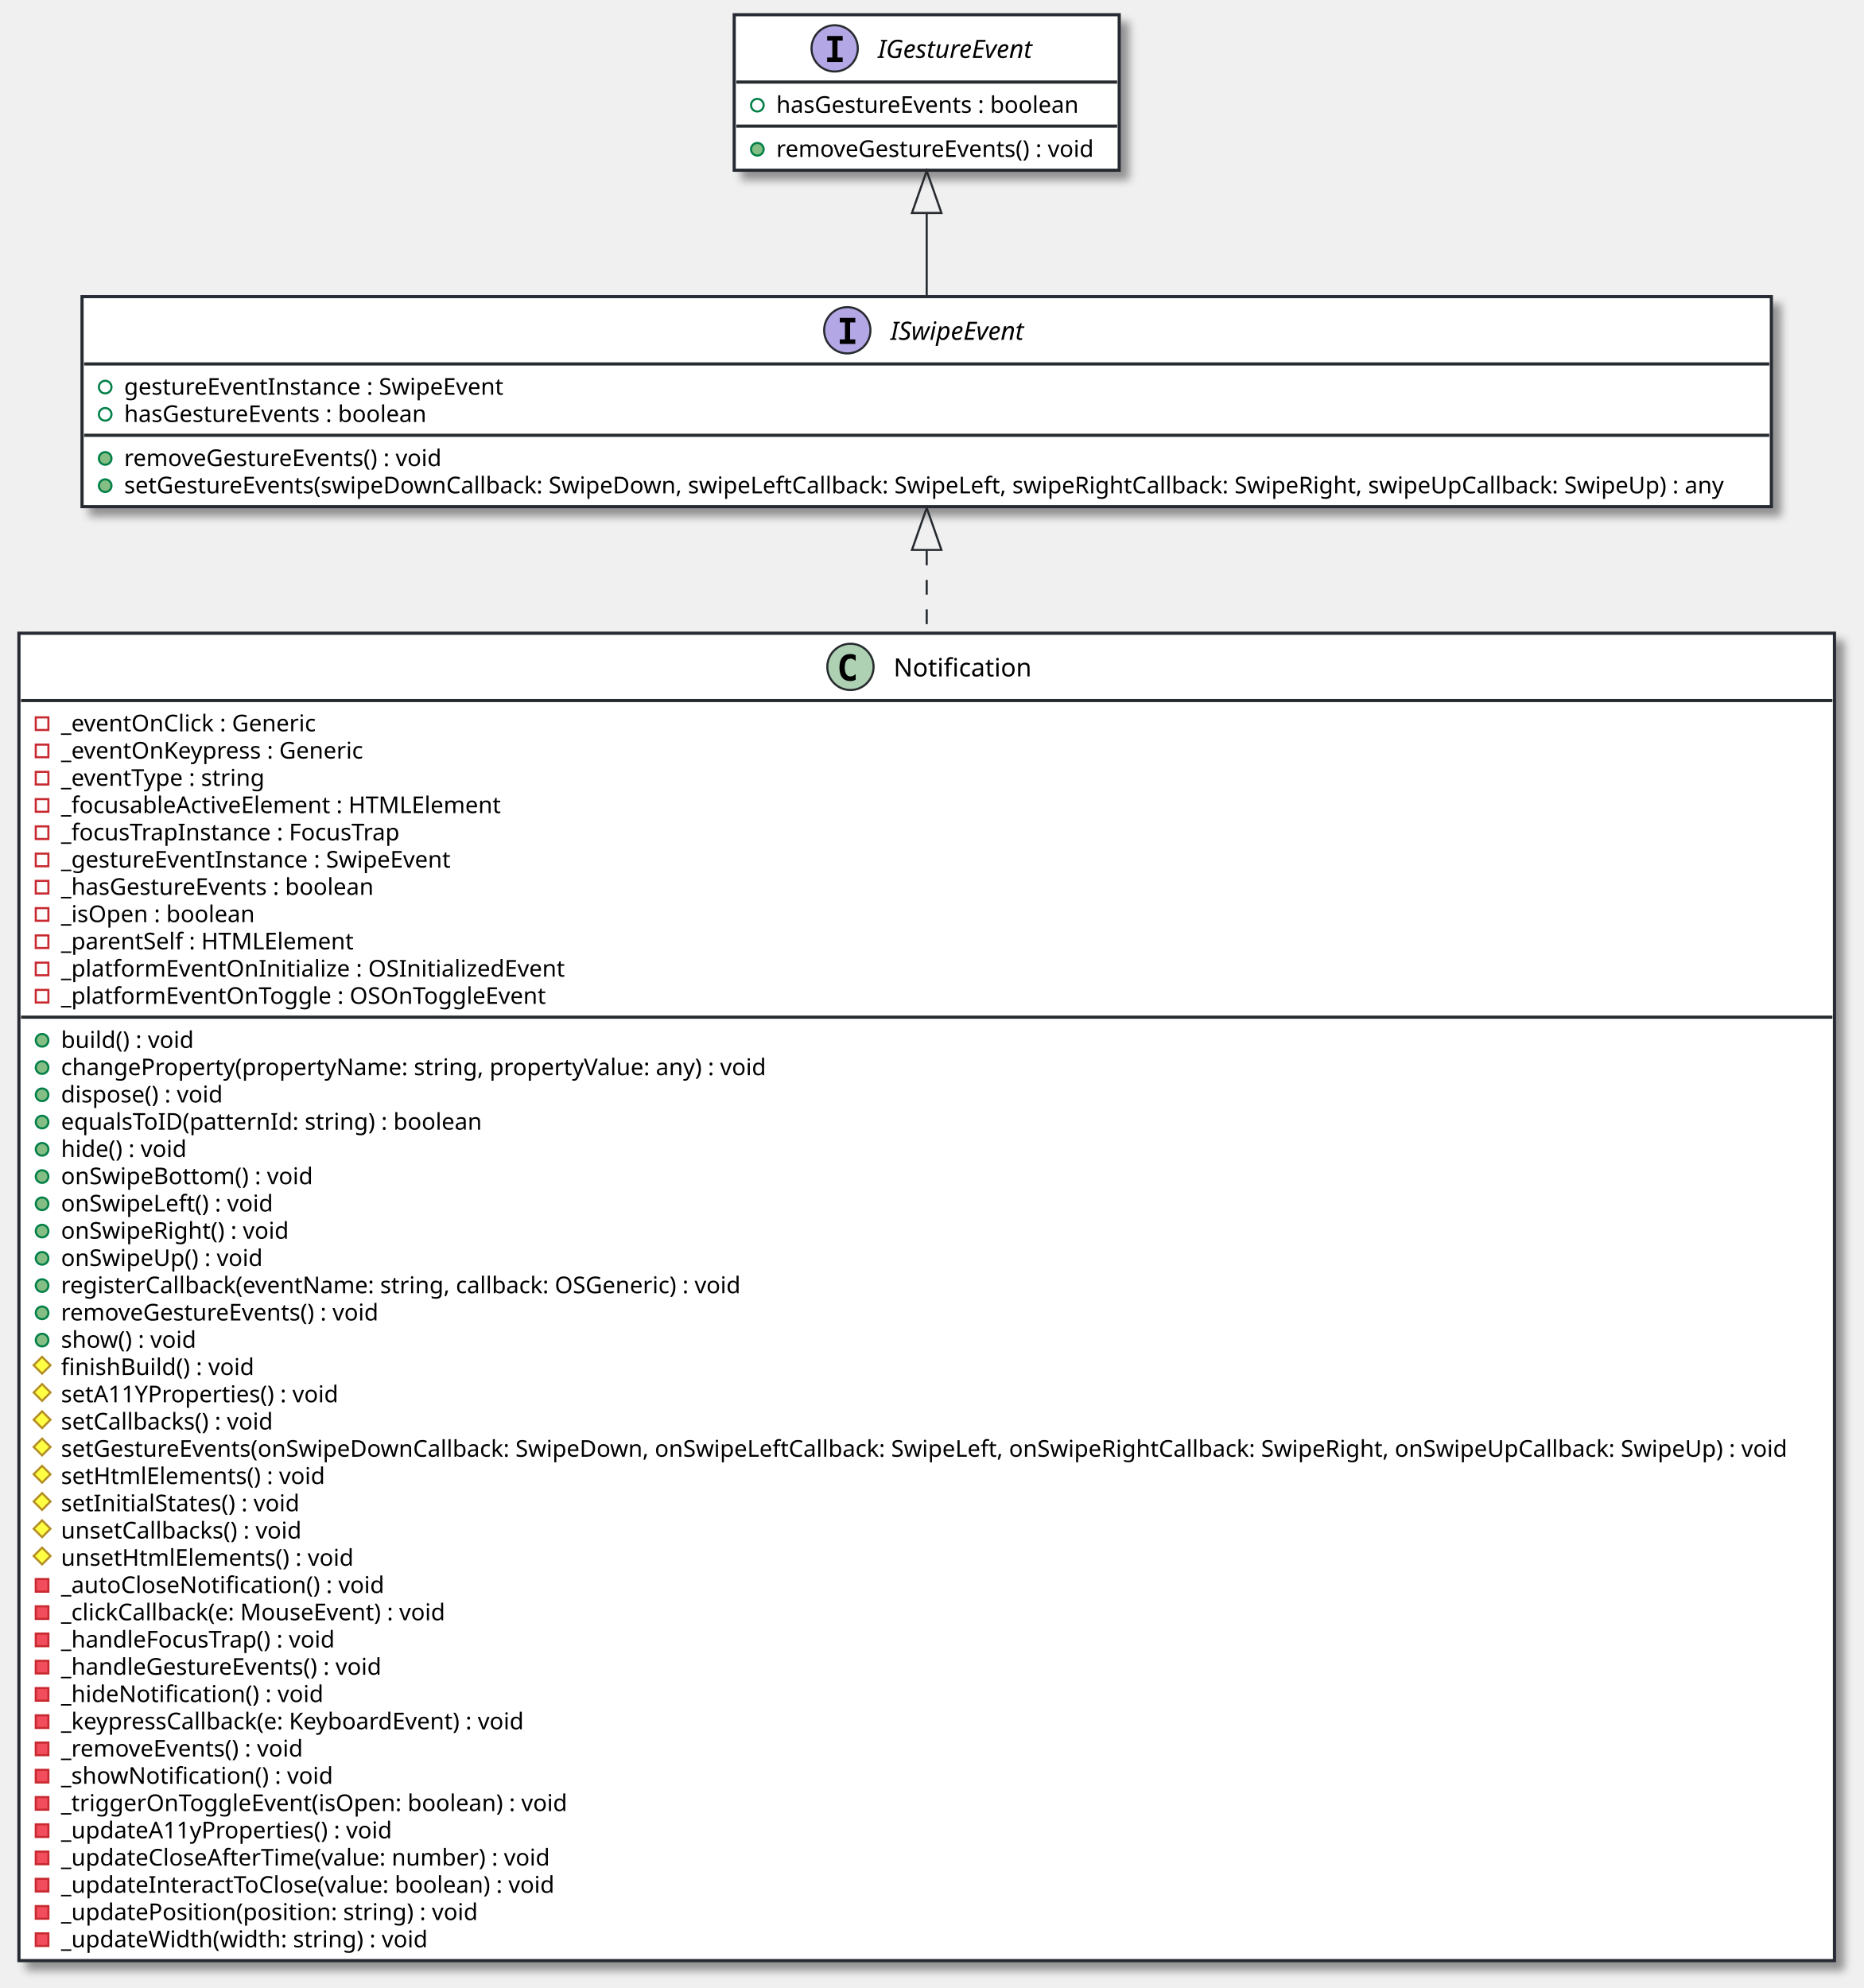
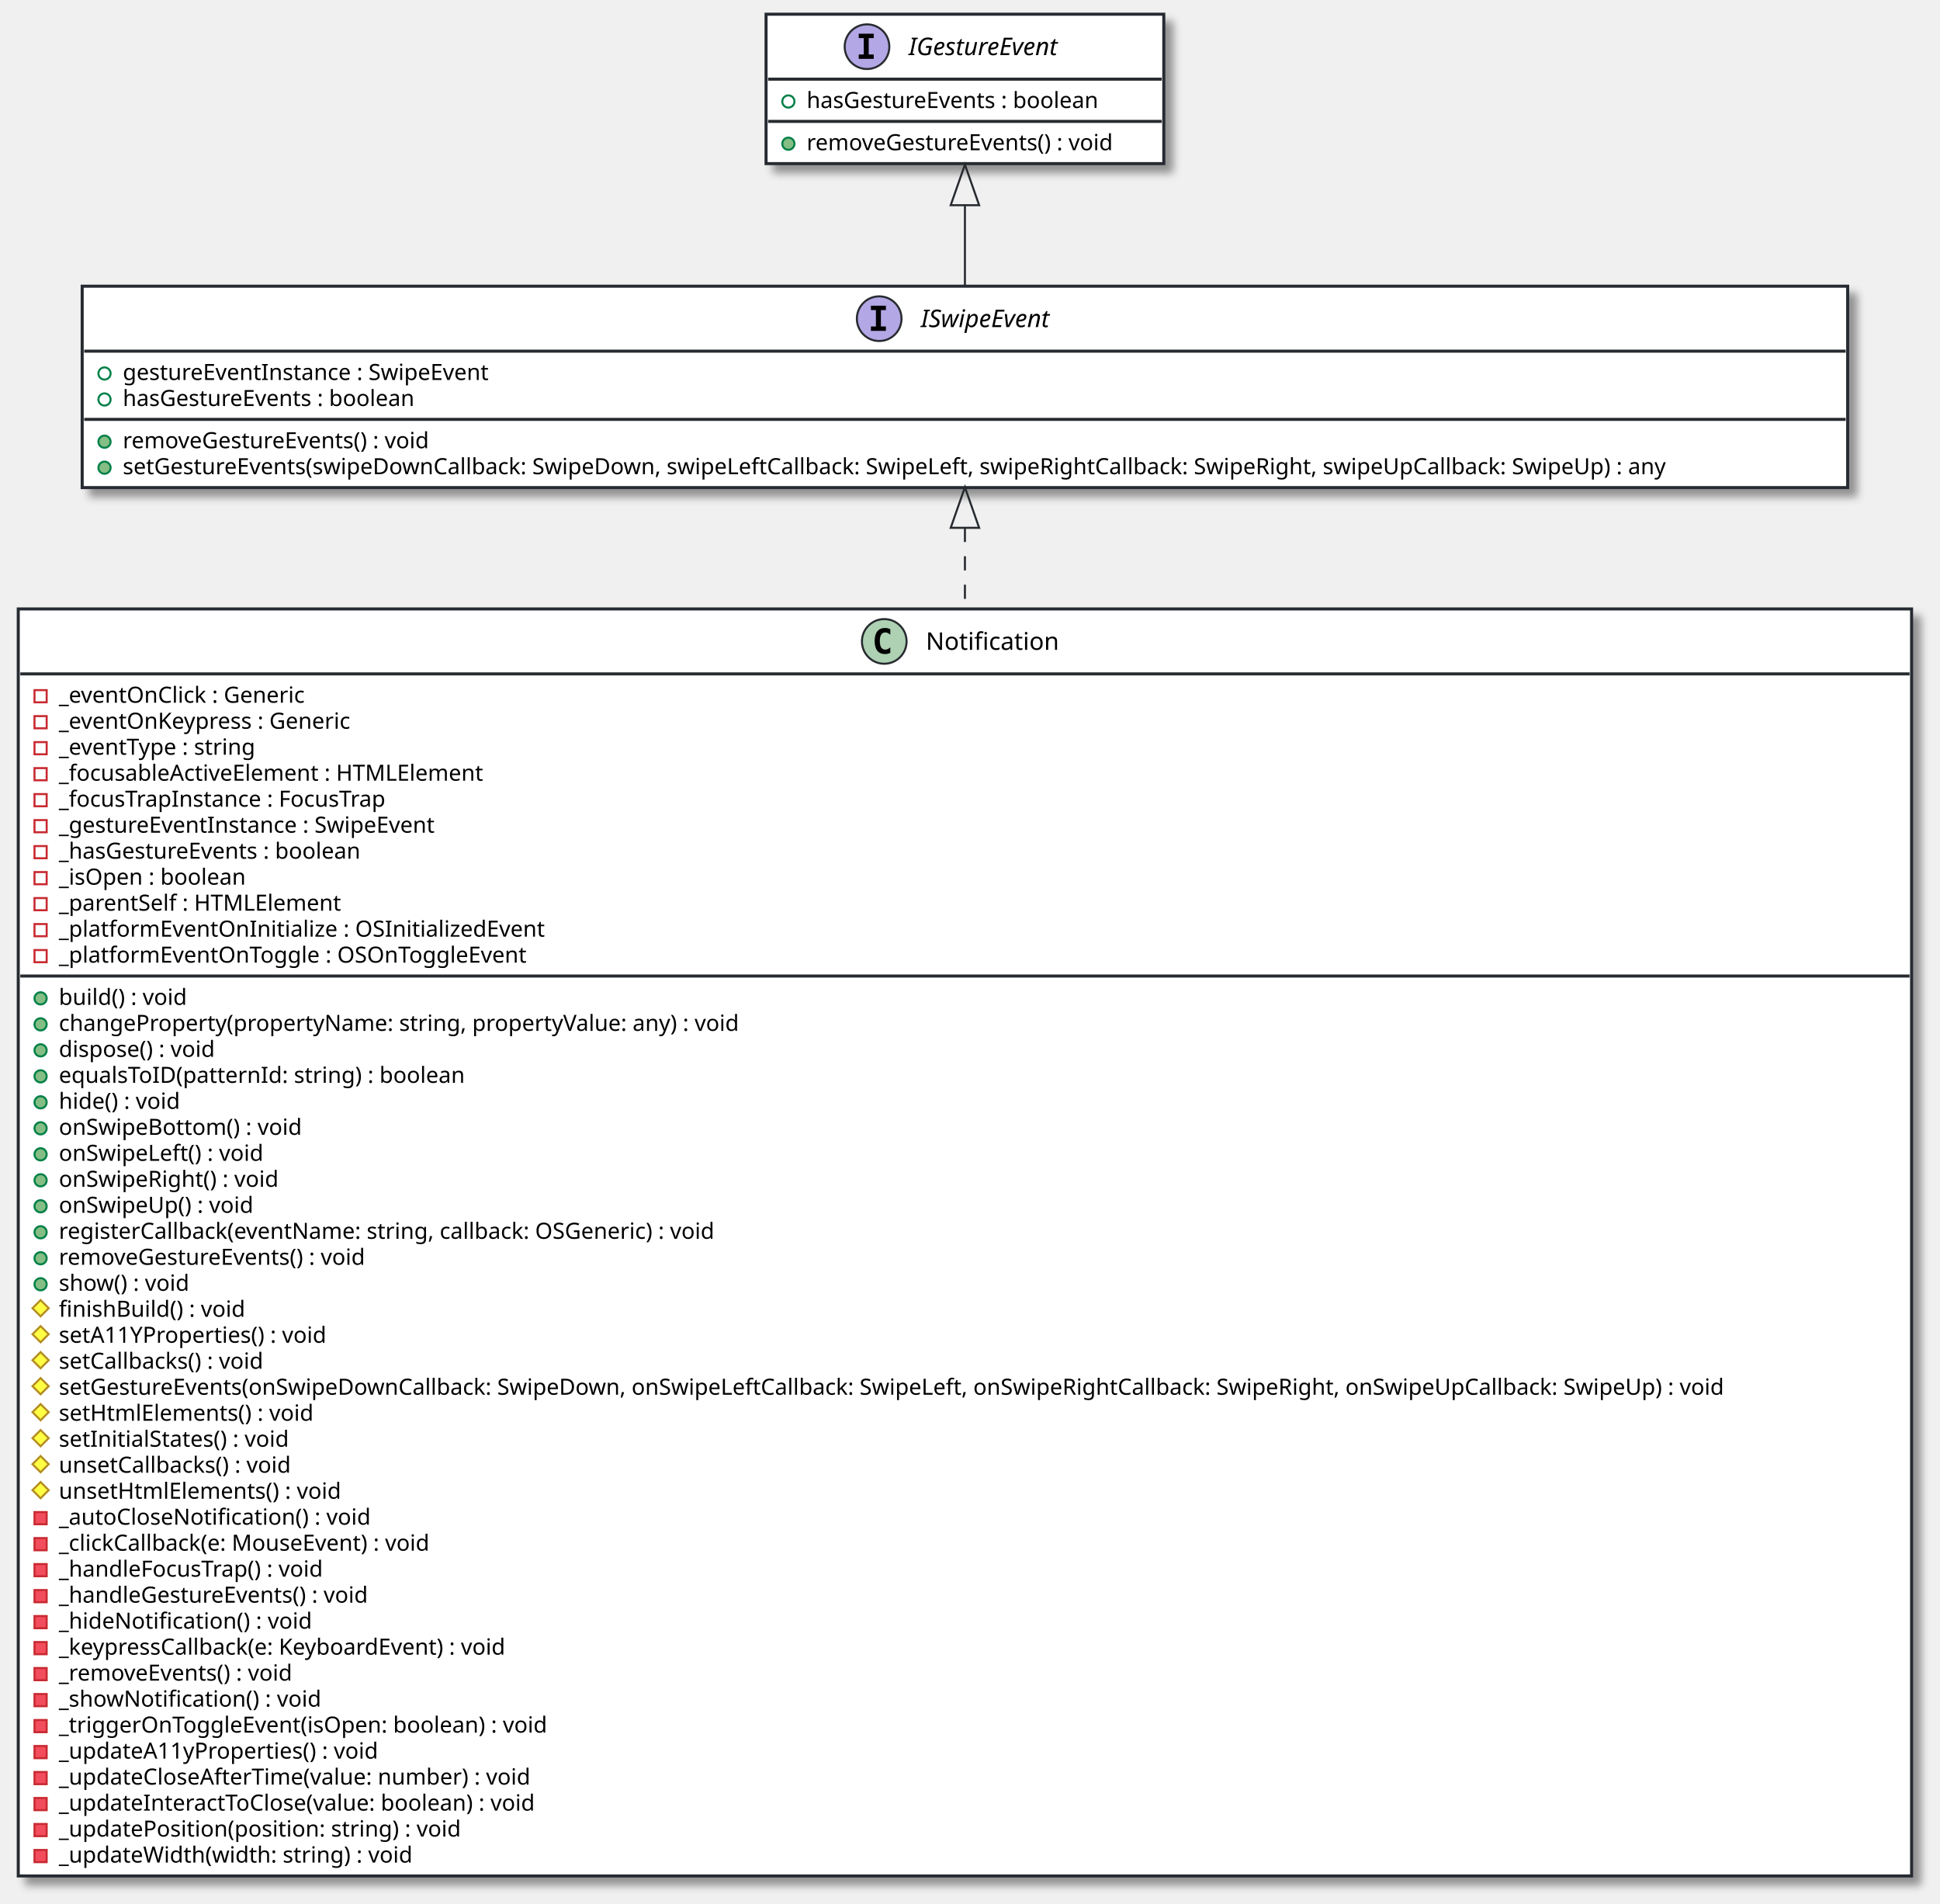
- <svg xmlns="http://www.w3.org/2000/svg" contentScriptType="application/ecmascript" contentStyleType="text/css" height="945px" preserveAspectRatio="none" style="width:886px;height:945px;background:#CED4DA;" version="1.1" viewBox="0 0 886 945" width="886px" zoomAndPan="magnify">
+ <svg xmlns="http://www.w3.org/2000/svg" contentScriptType="application/ecmascript" contentStyleType="text/css" height="938px" preserveAspectRatio="none" style="width:956px;height:938px;background:#CED4DA;" version="1.1" viewBox="0 0 956 938" width="956px" zoomAndPan="magnify">
  <defs>
    <filter height="300%" id="f1b1syqk6i7b2u" width="300%" x="-1" y="-1">
      <feGaussianBlur result="blurOut" stdDeviation="2.0" />
      <feColorMatrix in="blurOut" result="blurOut2" type="matrix" values="0 0 0 0 0 0 0 0 0 0 0 0 0 0 0 0 0 0 .4 0" />
      <feOffset dx="4.0" dy="4.0" in="blurOut2" result="blurOut3" />
      <feBlend in="SourceGraphic" in2="blurOut3" mode="normal" />
    </filter>
  </defs>
  <g>
-     <rect codeLine="7" fill="#FFFFFF" filter="url(#f1b1syqk6i7b2u)" height="99.82" id="ISwipeEvent" style="stroke:#272B30;stroke-width:1.5;" width="803" x="39" y="141" />
-     <ellipse cx="402.75" cy="157" fill="#B4A7E5" rx="11" ry="11" style="stroke:#272B30;stroke-width:1.0;" />
-     <path d="M399.178,153.265 L399.178,151.107 L406.557,151.107 L406.557,153.265 L404.092,153.265 L404.092,161.342 L406.557,161.342 L406.557,163.5 L399.178,163.5 L399.178,161.342 L401.643,161.342 L401.643,153.265 Z " fill="#000000" />
-     <text fill="#000000" font-family="sans-serif" font-size="12" font-style="italic" lengthAdjust="spacing" textLength="67" x="423.25" y="161.535">ISwipeEvent</text>
-     <line style="stroke:#272B30;stroke-width:1.5;" x1="40" x2="841" y1="173" y2="173" />
-     <ellipse cx="50" cy="184" rx="3" ry="3" style="stroke:#038048;stroke-width:1.0;fill:none;" />
-     <text fill="#000000" font-family="sans-serif" font-size="11" lengthAdjust="spacing" textLength="183" x="59" y="187.635">gestureEventInstance : SwipeEvent</text>
-     <ellipse cx="50" cy="196.955" rx="3" ry="3" style="stroke:#038048;stroke-width:1.0;fill:none;" />
-     <text fill="#000000" font-family="sans-serif" font-size="11" lengthAdjust="spacing" textLength="148" x="59" y="200.59">hasGestureEvents : boolean</text>
-     <line style="stroke:#272B30;stroke-width:1.5;" x1="40" x2="841" y1="206.91" y2="206.91" />
-     <ellipse cx="50" cy="217.91" fill="#84BE84" rx="3" ry="3" style="stroke:#038048;stroke-width:1.0;" />
-     <text fill="#000000" font-family="sans-serif" font-size="11" lengthAdjust="spacing" textLength="157" x="59" y="221.545">removeGestureEvents() : void</text>
-     <ellipse cx="50" cy="230.865" fill="#84BE84" rx="3" ry="3" style="stroke:#038048;stroke-width:1.0;" />
-     <text fill="#000000" font-family="sans-serif" font-size="11" lengthAdjust="spacing" textLength="777" x="59" y="234.5">setGestureEvents(swipeDownCallback: SwipeDown, swipeLeftCallback: SwipeLeft, swipeRightCallback: SwipeRight, swipeUpCallback: SwipeUp) : any</text>
-     <rect codeLine="13" fill="#FFFFFF" filter="url(#f1b1syqk6i7b2u)" height="73.91" id="IGestureEvent" style="stroke:#272B30;stroke-width:1.5;" width="183" x="349" y="7" />
-     <ellipse cx="396.75" cy="23" fill="#B4A7E5" rx="11" ry="11" style="stroke:#272B30;stroke-width:1.0;" />
-     <path d="M393.178,19.265 L393.178,17.107 L400.557,17.107 L400.557,19.265 L398.092,19.265 L398.092,27.342 L400.557,27.342 L400.557,29.5 L393.178,29.5 L393.178,27.342 L395.643,27.342 L395.643,19.265 Z " fill="#000000" />
-     <text fill="#000000" font-family="sans-serif" font-size="12" font-style="italic" lengthAdjust="spacing" textLength="79" x="417.25" y="27.535">IGestureEvent</text>
-     <line style="stroke:#272B30;stroke-width:1.5;" x1="350" x2="531" y1="39" y2="39" />
-     <ellipse cx="360" cy="50" rx="3" ry="3" style="stroke:#038048;stroke-width:1.0;fill:none;" />
-     <text fill="#000000" font-family="sans-serif" font-size="11" lengthAdjust="spacing" textLength="148" x="369" y="53.635">hasGestureEvents : boolean</text>
-     <line style="stroke:#272B30;stroke-width:1.5;" x1="350" x2="531" y1="59.955" y2="59.955" />
-     <ellipse cx="360" cy="70.955" fill="#84BE84" rx="3" ry="3" style="stroke:#038048;stroke-width:1.0;" />
-     <text fill="#000000" font-family="sans-serif" font-size="11" lengthAdjust="spacing" textLength="157" x="369" y="74.59">removeGestureEvents() : void</text>
-     <rect codeLine="18" fill="#FFFFFF" filter="url(#f1b1syqk6i7b2u)" height="630.979" id="Notification" style="stroke:#272B30;stroke-width:1.5;" width="863" x="9" y="301" />
-     <ellipse cx="404.25" cy="317" fill="#ADD1B2" rx="11" ry="11" style="stroke:#272B30;stroke-width:1.0;" />
-     <path d="M406.723,323.143 Q406.142,323.442 405.503,323.591 Q404.864,323.741 404.158,323.741 Q401.651,323.741 400.332,322.089 Q399.012,320.437 399.012,317.316 Q399.012,314.187 400.332,312.535 Q401.651,310.883 404.158,310.883 Q404.864,310.883 405.511,311.032 Q406.159,311.182 406.723,311.481 L406.723,314.203 Q406.092,313.622 405.499,313.352 Q404.905,313.082 404.274,313.082 Q402.93,313.082 402.245,314.149 Q401.56,315.216 401.56,317.316 Q401.56,319.408 402.245,320.474 Q402.93,321.541 404.274,321.541 Q404.905,321.541 405.499,321.271 Q406.092,321.002 406.723,320.42 Z " fill="#000000" />
-     <text fill="#000000" font-family="sans-serif" font-size="12" lengthAdjust="spacing" textLength="64" x="424.75" y="321.535">Notification</text>
-     <line style="stroke:#272B30;stroke-width:1.5;" x1="10" x2="871" y1="333" y2="333" />
-     <rect fill="none" height="6" style="stroke:#C82930;stroke-width:1.0;" width="6" x="17" y="341" />
-     <text fill="#000000" font-family="sans-serif" font-size="11" lengthAdjust="spacing" textLength="127" x="29" y="347.635">_eventOnClick : Generic</text>
-     <rect fill="none" height="6" style="stroke:#C82930;stroke-width:1.0;" width="6" x="17" y="353.955" />
-     <text fill="#000000" font-family="sans-serif" font-size="11" lengthAdjust="spacing" textLength="150" x="29" y="360.59">_eventOnKeypress : Generic</text>
-     <rect fill="none" height="6" style="stroke:#C82930;stroke-width:1.0;" width="6" x="17" y="366.91" />
-     <text fill="#000000" font-family="sans-serif" font-size="11" lengthAdjust="spacing" textLength="102" x="29" y="373.545">_eventType : string</text>
-     <rect fill="none" height="6" style="stroke:#C82930;stroke-width:1.0;" width="6" x="17" y="379.865" />
-     <text fill="#000000" font-family="sans-serif" font-size="11" lengthAdjust="spacing" textLength="214" x="29" y="386.5">_focusableActiveElement : HTMLElement</text>
-     <rect fill="none" height="6" style="stroke:#C82930;stroke-width:1.0;" width="6" x="17" y="392.82" />
-     <text fill="#000000" font-family="sans-serif" font-size="11" lengthAdjust="spacing" textLength="172" x="29" y="399.455">_focusTrapInstance : FocusTrap</text>
-     <rect fill="none" height="6" style="stroke:#C82930;stroke-width:1.0;" width="6" x="17" y="405.775" />
-     <text fill="#000000" font-family="sans-serif" font-size="11" lengthAdjust="spacing" textLength="189" x="29" y="412.41">_gestureEventInstance : SwipeEvent</text>
-     <rect fill="none" height="6" style="stroke:#C82930;stroke-width:1.0;" width="6" x="17" y="418.731" />
-     <text fill="#000000" font-family="sans-serif" font-size="11" lengthAdjust="spacing" textLength="154" x="29" y="425.365">_hasGestureEvents : boolean</text>
-     <rect fill="none" height="6" style="stroke:#C82930;stroke-width:1.0;" width="6" x="17" y="431.685" />
-     <text fill="#000000" font-family="sans-serif" font-size="11" lengthAdjust="spacing" textLength="96" x="29" y="438.32">_isOpen : boolean</text>
-     <rect fill="none" height="6" style="stroke:#C82930;stroke-width:1.0;" width="6" x="17" y="444.641" />
-     <text fill="#000000" font-family="sans-serif" font-size="11" lengthAdjust="spacing" textLength="141" x="29" y="451.275">_parentSelf : HTMLElement</text>
-     <rect fill="none" height="6" style="stroke:#C82930;stroke-width:1.0;" width="6" x="17" y="457.596" />
-     <text fill="#000000" font-family="sans-serif" font-size="11" lengthAdjust="spacing" textLength="245" x="29" y="464.231">_platformEventOnInitialize : OSInitializedEvent</text>
-     <rect fill="none" height="6" style="stroke:#C82930;stroke-width:1.0;" width="6" x="17" y="470.551" />
-     <text fill="#000000" font-family="sans-serif" font-size="11" lengthAdjust="spacing" textLength="240" x="29" y="477.185">_platformEventOnToggle : OSOnToggleEvent</text>
-     <line style="stroke:#272B30;stroke-width:1.5;" x1="10" x2="871" y1="483.506" y2="483.506" />
-     <ellipse cx="20" cy="494.506" fill="#84BE84" rx="3" ry="3" style="stroke:#038048;stroke-width:1.0;" />
-     <text fill="#000000" font-family="sans-serif" font-size="11" lengthAdjust="spacing" textLength="67" x="29" y="498.141">build() : void</text>
-     <ellipse cx="20" cy="507.461" fill="#84BE84" rx="3" ry="3" style="stroke:#038048;stroke-width:1.0;" />
-     <text fill="#000000" font-family="sans-serif" font-size="11" lengthAdjust="spacing" textLength="347" x="29" y="511.096">changeProperty(propertyName: string, propertyValue: any) : void</text>
-     <ellipse cx="20" cy="520.416" fill="#84BE84" rx="3" ry="3" style="stroke:#038048;stroke-width:1.0;" />
-     <text fill="#000000" font-family="sans-serif" font-size="11" lengthAdjust="spacing" textLength="82" x="29" y="524.051">dispose() : void</text>
-     <ellipse cx="20" cy="533.371" fill="#84BE84" rx="3" ry="3" style="stroke:#038048;stroke-width:1.0;" />
-     <text fill="#000000" font-family="sans-serif" font-size="11" lengthAdjust="spacing" textLength="207" x="29" y="537.006">equalsToID(patternId: string) : boolean</text>
-     <ellipse cx="20" cy="546.326" fill="#84BE84" rx="3" ry="3" style="stroke:#038048;stroke-width:1.0;" />
-     <text fill="#000000" font-family="sans-serif" font-size="11" lengthAdjust="spacing" textLength="63" x="29" y="549.961">hide() : void</text>
-     <ellipse cx="20" cy="559.281" fill="#84BE84" rx="3" ry="3" style="stroke:#038048;stroke-width:1.0;" />
-     <text fill="#000000" font-family="sans-serif" font-size="11" lengthAdjust="spacing" textLength="122" x="29" y="562.916">onSwipeBottom() : void</text>
-     <ellipse cx="20" cy="572.236" fill="#84BE84" rx="3" ry="3" style="stroke:#038048;stroke-width:1.0;" />
-     <text fill="#000000" font-family="sans-serif" font-size="11" lengthAdjust="spacing" textLength="104" x="29" y="575.871">onSwipeLeft() : void</text>
-     <ellipse cx="20" cy="585.191" fill="#84BE84" rx="3" ry="3" style="stroke:#038048;stroke-width:1.0;" />
-     <text fill="#000000" font-family="sans-serif" font-size="11" lengthAdjust="spacing" textLength="112" x="29" y="588.826">onSwipeRight() : void</text>
-     <ellipse cx="20" cy="598.146" fill="#84BE84" rx="3" ry="3" style="stroke:#038048;stroke-width:1.0;" />
-     <text fill="#000000" font-family="sans-serif" font-size="11" lengthAdjust="spacing" textLength="99" x="29" y="601.781">onSwipeUp() : void</text>
-     <ellipse cx="20" cy="611.102" fill="#84BE84" rx="3" ry="3" style="stroke:#038048;stroke-width:1.0;" />
-     <text fill="#000000" font-family="sans-serif" font-size="11" lengthAdjust="spacing" textLength="335" x="29" y="614.736">registerCallback(eventName: string, callback: OSGeneric) : void</text>
-     <ellipse cx="20" cy="624.057" fill="#84BE84" rx="3" ry="3" style="stroke:#038048;stroke-width:1.0;" />
-     <text fill="#000000" font-family="sans-serif" font-size="11" lengthAdjust="spacing" textLength="157" x="29" y="627.691">removeGestureEvents() : void</text>
-     <ellipse cx="20" cy="637.012" fill="#84BE84" rx="3" ry="3" style="stroke:#038048;stroke-width:1.0;" />
-     <text fill="#000000" font-family="sans-serif" font-size="11" lengthAdjust="spacing" textLength="68" x="29" y="640.646">show() : void</text>
-     <polygon fill="#FFFF44" points="20,644.967,24,648.967,20,652.967,16,648.967" style="stroke:#B38D22;stroke-width:1.0;" />
-     <text fill="#000000" font-family="sans-serif" font-size="11" lengthAdjust="spacing" textLength="96" x="29" y="653.602">finishBuild() : void</text>
-     <polygon fill="#FFFF44" points="20,657.922,24,661.922,20,665.922,16,661.922" style="stroke:#B38D22;stroke-width:1.0;" />
-     <text fill="#000000" font-family="sans-serif" font-size="11" lengthAdjust="spacing" textLength="140" x="29" y="666.557">setA11YProperties() : void</text>
-     <polygon fill="#FFFF44" points="20,670.877,24,674.877,20,678.877,16,674.877" style="stroke:#B38D22;stroke-width:1.0;" />
-     <text fill="#000000" font-family="sans-serif" font-size="11" lengthAdjust="spacing" textLength="107" x="29" y="679.512">setCallbacks() : void</text>
-     <polygon fill="#FFFF44" points="20,683.832,24,687.832,20,691.832,16,687.832" style="stroke:#B38D22;stroke-width:1.0;" />
-     <text fill="#000000" font-family="sans-serif" font-size="11" lengthAdjust="spacing" textLength="837" x="29" y="692.467">setGestureEvents(onSwipeDownCallback: SwipeDown, onSwipeLeftCallback: SwipeLeft, onSwipeRightCallback: SwipeRight, onSwipeUpCallback: SwipeUp) : void</text>
-     <polygon fill="#FFFF44" points="20,696.787,24,700.787,20,704.787,16,700.787" style="stroke:#B38D22;stroke-width:1.0;" />
-     <text fill="#000000" font-family="sans-serif" font-size="11" lengthAdjust="spacing" textLength="129" x="29" y="705.422">setHtmlElements() : void</text>
-     <polygon fill="#FFFF44" points="20,709.742,24,713.742,20,717.742,16,713.742" style="stroke:#B38D22;stroke-width:1.0;" />
-     <text fill="#000000" font-family="sans-serif" font-size="11" lengthAdjust="spacing" textLength="117" x="29" y="718.377">setInitialStates() : void</text>
-     <polygon fill="#FFFF44" points="20,722.697,24,726.697,20,730.697,16,726.697" style="stroke:#B38D22;stroke-width:1.0;" />
-     <text fill="#000000" font-family="sans-serif" font-size="11" lengthAdjust="spacing" textLength="121" x="29" y="731.332">unsetCallbacks() : void</text>
-     <polygon fill="#FFFF44" points="20,735.652,24,739.652,20,743.652,16,739.652" style="stroke:#B38D22;stroke-width:1.0;" />
-     <text fill="#000000" font-family="sans-serif" font-size="11" lengthAdjust="spacing" textLength="143" x="29" y="744.287">unsetHtmlElements() : void</text>
-     <rect fill="#F24D5C" height="6" style="stroke:#C82930;stroke-width:1.0;" width="6" x="17" y="750.607" />
-     <text fill="#000000" font-family="sans-serif" font-size="11" lengthAdjust="spacing" textLength="162" x="29" y="757.242">_autoCloseNotification() : void</text>
-     <rect fill="#F24D5C" height="6" style="stroke:#C82930;stroke-width:1.0;" width="6" x="17" y="763.562" />
-     <text fill="#000000" font-family="sans-serif" font-size="11" lengthAdjust="spacing" textLength="191" x="29" y="770.197">_clickCallback(e: MouseEvent) : void</text>
-     <rect fill="#F24D5C" height="6" style="stroke:#C82930;stroke-width:1.0;" width="6" x="17" y="776.518" />
-     <text fill="#000000" font-family="sans-serif" font-size="11" lengthAdjust="spacing" textLength="139" x="29" y="783.152">_handleFocusTrap() : void</text>
-     <rect fill="#F24D5C" height="6" style="stroke:#C82930;stroke-width:1.0;" width="6" x="17" y="789.473" />
-     <text fill="#000000" font-family="sans-serif" font-size="11" lengthAdjust="spacing" textLength="159" x="29" y="796.107">_handleGestureEvents() : void</text>
-     <rect fill="#F24D5C" height="6" style="stroke:#C82930;stroke-width:1.0;" width="6" x="17" y="802.428" />
-     <text fill="#000000" font-family="sans-serif" font-size="11" lengthAdjust="spacing" textLength="131" x="29" y="809.062">_hideNotification() : void</text>
-     <rect fill="#F24D5C" height="6" style="stroke:#C82930;stroke-width:1.0;" width="6" x="17" y="815.383" />
-     <text fill="#000000" font-family="sans-serif" font-size="11" lengthAdjust="spacing" textLength="231" x="29" y="822.018">_keypressCallback(e: KeyboardEvent) : void</text>
-     <rect fill="#F24D5C" height="6" style="stroke:#C82930;stroke-width:1.0;" width="6" x="17" y="828.338" />
-     <text fill="#000000" font-family="sans-serif" font-size="11" lengthAdjust="spacing" textLength="121" x="29" y="834.973">_removeEvents() : void</text>
-     <rect fill="#F24D5C" height="6" style="stroke:#C82930;stroke-width:1.0;" width="6" x="17" y="841.293" />
-     <text fill="#000000" font-family="sans-serif" font-size="11" lengthAdjust="spacing" textLength="136" x="29" y="847.928">_showNotification() : void</text>
-     <rect fill="#F24D5C" height="6" style="stroke:#C82930;stroke-width:1.0;" width="6" x="17" y="854.248" />
-     <text fill="#000000" font-family="sans-serif" font-size="11" lengthAdjust="spacing" textLength="252" x="29" y="860.883">_triggerOnToggleEvent(isOpen: boolean) : void</text>
-     <rect fill="#F24D5C" height="6" style="stroke:#C82930;stroke-width:1.0;" width="6" x="17" y="867.203" />
-     <text fill="#000000" font-family="sans-serif" font-size="11" lengthAdjust="spacing" textLength="166" x="29" y="873.838">_updateA11yProperties() : void</text>
-     <rect fill="#F24D5C" height="6" style="stroke:#C82930;stroke-width:1.0;" width="6" x="17" y="880.158" />
-     <text fill="#000000" font-family="sans-serif" font-size="11" lengthAdjust="spacing" textLength="242" x="29" y="886.793">_updateCloseAfterTime(value: number) : void</text>
-     <rect fill="#F24D5C" height="6" style="stroke:#C82930;stroke-width:1.0;" width="6" x="17" y="893.113" />
-     <text fill="#000000" font-family="sans-serif" font-size="11" lengthAdjust="spacing" textLength="245" x="29" y="899.748">_updateInteractToClose(value: boolean) : void</text>
-     <rect fill="#F24D5C" height="6" style="stroke:#C82930;stroke-width:1.0;" width="6" x="17" y="906.068" />
-     <text fill="#000000" font-family="sans-serif" font-size="11" lengthAdjust="spacing" textLength="208" x="29" y="912.703">_updatePosition(position: string) : void</text>
-     <rect fill="#F24D5C" height="6" style="stroke:#C82930;stroke-width:1.0;" width="6" x="17" y="919.023" />
-     <text fill="#000000" font-family="sans-serif" font-size="11" lengthAdjust="spacing" textLength="180" x="29" y="925.658">_updateWidth(width: string) : void</text>
-     <path codeLine="17" d="M440.5,101.45 C440.5,114.46 440.5,128.19 440.5,140.86 " fill="none" id="IGestureEvent-backto-ISwipeEvent" style="stroke:#272B30;stroke-width:1.0;" />
-     <polygon fill="none" points="433.5,101.22,440.5,81.22,447.5,101.22,433.5,101.22" style="stroke:#272B30;stroke-width:1.0;" />
-     <path codeLine="65" d="M440.5,261.67 C440.5,273.65 440.5,286.75 440.5,300.63 " fill="none" id="ISwipeEvent-backto-Notification" style="stroke:#272B30;stroke-width:1.0;stroke-dasharray:7.0,7.0;" />
-     <polygon fill="none" points="433.5,261.41,440.5,241.41,447.5,261.41,433.5,261.41" style="stroke:#272B30;stroke-width:1.0;" />
+     <rect codeLine="7" fill="#FFFFFF" filter="url(#f1b1syqk6i7b2u)" height="99.219" id="ISwipeEvent" style="stroke:#272B30;stroke-width:1.5;" width="870" x="40.5" y="141" />
+     <ellipse cx="433.25" cy="157" fill="#B4A7E5" rx="11" ry="11" style="stroke:#272B30;stroke-width:1.0;" />
+     <path d="M429.172,152.766 L429.172,150.609 L436.562,150.609 L436.562,152.766 L434.094,152.766 L434.094,160.844 L436.562,160.844 L436.562,163 L429.172,163 L429.172,160.844 L431.641,160.844 L431.641,152.766 L429.172,152.766 Z " fill="#000000" />
+     <text fill="#000000" font-family="sans-serif" font-size="12" font-style="italic" lengthAdjust="spacing" textLength="76" x="453.75" y="161.154">ISwipeEvent</text>
+     <line style="stroke:#272B30;stroke-width:1.5;" x1="41.5" x2="909.5" y1="173" y2="173" />
+     <ellipse cx="51.5" cy="184" rx="3" ry="3" style="stroke:#038048;stroke-width:1.0;fill:none;" />
+     <text fill="#000000" font-family="sans-serif" font-size="11" lengthAdjust="spacing" textLength="200" x="60.5" y="187.21">gestureEventInstance : SwipeEvent</text>
+     <ellipse cx="51.5" cy="196.805" rx="3" ry="3" style="stroke:#038048;stroke-width:1.0;fill:none;" />
+     <text fill="#000000" font-family="sans-serif" font-size="11" lengthAdjust="spacing" textLength="162" x="60.5" y="200.015">hasGestureEvents : boolean</text>
+     <line style="stroke:#272B30;stroke-width:1.5;" x1="41.5" x2="909.5" y1="206.609" y2="206.609" />
+     <ellipse cx="51.5" cy="217.609" fill="#84BE84" rx="3" ry="3" style="stroke:#038048;stroke-width:1.0;" />
+     <text fill="#000000" font-family="sans-serif" font-size="11" lengthAdjust="spacing" textLength="170" x="60.5" y="220.82">removeGestureEvents() : void</text>
+     <ellipse cx="51.5" cy="230.414" fill="#84BE84" rx="3" ry="3" style="stroke:#038048;stroke-width:1.0;" />
+     <text fill="#000000" font-family="sans-serif" font-size="11" lengthAdjust="spacing" textLength="844" x="60.5" y="233.625">setGestureEvents(swipeDownCallback: SwipeDown, swipeLeftCallback: SwipeLeft, swipeRightCallback: SwipeRight, swipeUpCallback: SwipeUp) : any</text>
+     <rect codeLine="13" fill="#FFFFFF" filter="url(#f1b1syqk6i7b2u)" height="73.609" id="IGestureEvent" style="stroke:#272B30;stroke-width:1.5;" width="196" x="377.5" y="7" />
+     <ellipse cx="427.25" cy="23" fill="#B4A7E5" rx="11" ry="11" style="stroke:#272B30;stroke-width:1.0;" />
+     <path d="M423.172,18.766 L423.172,16.609 L430.562,16.609 L430.562,18.766 L428.094,18.766 L428.094,26.844 L430.562,26.844 L430.562,29 L423.172,29 L423.172,26.844 L425.641,26.844 L425.641,18.766 L423.172,18.766 Z " fill="#000000" />
+     <text fill="#000000" font-family="sans-serif" font-size="12" font-style="italic" lengthAdjust="spacing" textLength="88" x="447.75" y="27.154">IGestureEvent</text>
+     <line style="stroke:#272B30;stroke-width:1.5;" x1="378.5" x2="572.5" y1="39" y2="39" />
+     <ellipse cx="388.5" cy="50" rx="3" ry="3" style="stroke:#038048;stroke-width:1.0;fill:none;" />
+     <text fill="#000000" font-family="sans-serif" font-size="11" lengthAdjust="spacing" textLength="162" x="397.5" y="53.21">hasGestureEvents : boolean</text>
+     <line style="stroke:#272B30;stroke-width:1.5;" x1="378.5" x2="572.5" y1="59.805" y2="59.805" />
+     <ellipse cx="388.5" cy="70.805" fill="#84BE84" rx="3" ry="3" style="stroke:#038048;stroke-width:1.0;" />
+     <text fill="#000000" font-family="sans-serif" font-size="11" lengthAdjust="spacing" textLength="170" x="397.5" y="74.015">removeGestureEvents() : void</text>
+     <rect codeLine="18" fill="#FFFFFF" filter="url(#f1b1syqk6i7b2u)" height="624.211" id="Notification" style="stroke:#272B30;stroke-width:1.5;" width="933" x="9" y="300" />
+     <ellipse cx="435.75" cy="316" fill="#ADD1B2" rx="11" ry="11" style="stroke:#272B30;stroke-width:1.0;" />
+     <path d="M438.719,321.641 Q438.141,321.938 437.5,322.078 Q436.859,322.234 436.156,322.234 Q433.656,322.234 432.328,320.594 Q431.016,318.938 431.016,315.812 Q431.016,312.688 432.328,311.031 Q433.656,309.375 436.156,309.375 Q436.859,309.375 437.5,309.531 Q438.156,309.688 438.719,309.984 L438.719,312.703 Q438.094,312.125 437.5,311.859 Q436.906,311.578 436.281,311.578 Q434.938,311.578 434.25,312.656 Q433.562,313.719 433.562,315.812 Q433.562,317.906 434.25,318.984 Q434.938,320.047 436.281,320.047 Q436.906,320.047 437.5,319.781 Q438.094,319.5 438.719,318.922 L438.719,321.641 Z " fill="#000000" />
+     <text fill="#000000" font-family="sans-serif" font-size="12" lengthAdjust="spacing" textLength="71" x="456.25" y="320.154">Notification</text>
+     <line style="stroke:#272B30;stroke-width:1.5;" x1="10" x2="941" y1="332" y2="332" />
+     <rect fill="none" height="6" style="stroke:#C82930;stroke-width:1.0;" width="6" x="17" y="340" />
+     <text fill="#000000" font-family="sans-serif" font-size="11" lengthAdjust="spacing" textLength="135" x="29" y="346.21">_eventOnClick : Generic</text>
+     <rect fill="none" height="6" style="stroke:#C82930;stroke-width:1.0;" width="6" x="17" y="352.805" />
+     <text fill="#000000" font-family="sans-serif" font-size="11" lengthAdjust="spacing" textLength="162" x="29" y="359.015">_eventOnKeypress : Generic</text>
+     <rect fill="none" height="6" style="stroke:#C82930;stroke-width:1.0;" width="6" x="17" y="365.609" />
+     <text fill="#000000" font-family="sans-serif" font-size="11" lengthAdjust="spacing" textLength="109" x="29" y="371.82">_eventType : string</text>
+     <rect fill="none" height="6" style="stroke:#C82930;stroke-width:1.0;" width="6" x="17" y="378.414" />
+     <text fill="#000000" font-family="sans-serif" font-size="11" lengthAdjust="spacing" textLength="228" x="29" y="384.625">_focusableActiveElement : HTMLElement</text>
+     <rect fill="none" height="6" style="stroke:#C82930;stroke-width:1.0;" width="6" x="17" y="391.219" />
+     <text fill="#000000" font-family="sans-serif" font-size="11" lengthAdjust="spacing" textLength="182" x="29" y="397.429">_focusTrapInstance : FocusTrap</text>
+     <rect fill="none" height="6" style="stroke:#C82930;stroke-width:1.0;" width="6" x="17" y="404.023" />
+     <text fill="#000000" font-family="sans-serif" font-size="11" lengthAdjust="spacing" textLength="206" x="29" y="410.234">_gestureEventInstance : SwipeEvent</text>
+     <rect fill="none" height="6" style="stroke:#C82930;stroke-width:1.0;" width="6" x="17" y="416.828" />
+     <text fill="#000000" font-family="sans-serif" font-size="11" lengthAdjust="spacing" textLength="168" x="29" y="423.039">_hasGestureEvents : boolean</text>
+     <rect fill="none" height="6" style="stroke:#C82930;stroke-width:1.0;" width="6" x="17" y="429.633" />
+     <text fill="#000000" font-family="sans-serif" font-size="11" lengthAdjust="spacing" textLength="103" x="29" y="435.843">_isOpen : boolean</text>
+     <rect fill="none" height="6" style="stroke:#C82930;stroke-width:1.0;" width="6" x="17" y="442.438" />
+     <text fill="#000000" font-family="sans-serif" font-size="11" lengthAdjust="spacing" textLength="153" x="29" y="448.648">_parentSelf : HTMLElement</text>
+     <rect fill="none" height="6" style="stroke:#C82930;stroke-width:1.0;" width="6" x="17" y="455.242" />
+     <text fill="#000000" font-family="sans-serif" font-size="11" lengthAdjust="spacing" textLength="258" x="29" y="461.453">_platformEventOnInitialize : OSInitializedEvent</text>
+     <rect fill="none" height="6" style="stroke:#C82930;stroke-width:1.0;" width="6" x="17" y="468.047" />
+     <text fill="#000000" font-family="sans-serif" font-size="11" lengthAdjust="spacing" textLength="253" x="29" y="474.257">_platformEventOnToggle : OSOnToggleEvent</text>
+     <line style="stroke:#272B30;stroke-width:1.5;" x1="10" x2="941" y1="480.852" y2="480.852" />
+     <ellipse cx="20" cy="491.852" fill="#84BE84" rx="3" ry="3" style="stroke:#038048;stroke-width:1.0;" />
+     <text fill="#000000" font-family="sans-serif" font-size="11" lengthAdjust="spacing" textLength="70" x="29" y="495.062">build() : void</text>
+     <ellipse cx="20" cy="504.656" fill="#84BE84" rx="3" ry="3" style="stroke:#038048;stroke-width:1.0;" />
+     <text fill="#000000" font-family="sans-serif" font-size="11" lengthAdjust="spacing" textLength="369" x="29" y="507.867">changeProperty(propertyName: string, propertyValue: any) : void</text>
+     <ellipse cx="20" cy="517.461" fill="#84BE84" rx="3" ry="3" style="stroke:#038048;stroke-width:1.0;" />
+     <text fill="#000000" font-family="sans-serif" font-size="11" lengthAdjust="spacing" textLength="88" x="29" y="520.671">dispose() : void</text>
+     <ellipse cx="20" cy="530.266" fill="#84BE84" rx="3" ry="3" style="stroke:#038048;stroke-width:1.0;" />
+     <text fill="#000000" font-family="sans-serif" font-size="11" lengthAdjust="spacing" textLength="220" x="29" y="533.476">equalsToID(patternId: string) : boolean</text>
+     <ellipse cx="20" cy="543.07" fill="#84BE84" rx="3" ry="3" style="stroke:#038048;stroke-width:1.0;" />
+     <text fill="#000000" font-family="sans-serif" font-size="11" lengthAdjust="spacing" textLength="67" x="29" y="546.281">hide() : void</text>
+     <ellipse cx="20" cy="555.875" fill="#84BE84" rx="3" ry="3" style="stroke:#038048;stroke-width:1.0;" />
+     <text fill="#000000" font-family="sans-serif" font-size="11" lengthAdjust="spacing" textLength="132" x="29" y="559.085">onSwipeBottom() : void</text>
+     <ellipse cx="20" cy="568.68" fill="#84BE84" rx="3" ry="3" style="stroke:#038048;stroke-width:1.0;" />
+     <text fill="#000000" font-family="sans-serif" font-size="11" lengthAdjust="spacing" textLength="112" x="29" y="571.89">onSwipeLeft() : void</text>
+     <ellipse cx="20" cy="581.484" fill="#84BE84" rx="3" ry="3" style="stroke:#038048;stroke-width:1.0;" />
+     <text fill="#000000" font-family="sans-serif" font-size="11" lengthAdjust="spacing" textLength="119" x="29" y="584.695">onSwipeRight() : void</text>
+     <ellipse cx="20" cy="594.289" fill="#84BE84" rx="3" ry="3" style="stroke:#038048;stroke-width:1.0;" />
+     <text fill="#000000" font-family="sans-serif" font-size="11" lengthAdjust="spacing" textLength="106" x="29" y="597.5">onSwipeUp() : void</text>
+     <ellipse cx="20" cy="607.094" fill="#84BE84" rx="3" ry="3" style="stroke:#038048;stroke-width:1.0;" />
+     <text fill="#000000" font-family="sans-serif" font-size="11" lengthAdjust="spacing" textLength="362" x="29" y="610.304">registerCallback(eventName: string, callback: OSGeneric) : void</text>
+     <ellipse cx="20" cy="619.898" fill="#84BE84" rx="3" ry="3" style="stroke:#038048;stroke-width:1.0;" />
+     <text fill="#000000" font-family="sans-serif" font-size="11" lengthAdjust="spacing" textLength="170" x="29" y="623.109">removeGestureEvents() : void</text>
+     <ellipse cx="20" cy="632.703" fill="#84BE84" rx="3" ry="3" style="stroke:#038048;stroke-width:1.0;" />
+     <text fill="#000000" font-family="sans-serif" font-size="11" lengthAdjust="spacing" textLength="73" x="29" y="635.914">show() : void</text>
+     <polygon fill="#FFFF44" points="20,640.508,24,644.508,20,648.508,16,644.508" style="stroke:#B38D22;stroke-width:1.0;" />
+     <text fill="#000000" font-family="sans-serif" font-size="11" lengthAdjust="spacing" textLength="102" x="29" y="648.718">finishBuild() : void</text>
+     <polygon fill="#FFFF44" points="20,653.312,24,657.312,20,661.312,16,657.312" style="stroke:#B38D22;stroke-width:1.0;" />
+     <text fill="#000000" font-family="sans-serif" font-size="11" lengthAdjust="spacing" textLength="148" x="29" y="661.523">setA11YProperties() : void</text>
+     <polygon fill="#FFFF44" points="20,666.117,24,670.117,20,674.117,16,670.117" style="stroke:#B38D22;stroke-width:1.0;" />
+     <text fill="#000000" font-family="sans-serif" font-size="11" lengthAdjust="spacing" textLength="115" x="29" y="674.328">setCallbacks() : void</text>
+     <polygon fill="#FFFF44" points="20,678.922,24,682.922,20,686.922,16,682.922" style="stroke:#B38D22;stroke-width:1.0;" />
+     <text fill="#000000" font-family="sans-serif" font-size="11" lengthAdjust="spacing" textLength="907" x="29" y="687.132">setGestureEvents(onSwipeDownCallback: SwipeDown, onSwipeLeftCallback: SwipeLeft, onSwipeRightCallback: SwipeRight, onSwipeUpCallback: SwipeUp) : void</text>
+     <polygon fill="#FFFF44" points="20,691.727,24,695.727,20,699.727,16,695.727" style="stroke:#B38D22;stroke-width:1.0;" />
+     <text fill="#000000" font-family="sans-serif" font-size="11" lengthAdjust="spacing" textLength="140" x="29" y="699.937">setHtmlElements() : void</text>
+     <polygon fill="#FFFF44" points="20,704.531,24,708.531,20,712.531,16,708.531" style="stroke:#B38D22;stroke-width:1.0;" />
+     <text fill="#000000" font-family="sans-serif" font-size="11" lengthAdjust="spacing" textLength="128" x="29" y="712.742">setInitialStates() : void</text>
+     <polygon fill="#FFFF44" points="20,717.336,24,721.336,20,725.336,16,721.336" style="stroke:#B38D22;stroke-width:1.0;" />
+     <text fill="#000000" font-family="sans-serif" font-size="11" lengthAdjust="spacing" textLength="129" x="29" y="725.546">unsetCallbacks() : void</text>
+     <polygon fill="#FFFF44" points="20,730.141,24,734.141,20,738.141,16,734.141" style="stroke:#B38D22;stroke-width:1.0;" />
+     <text fill="#000000" font-family="sans-serif" font-size="11" lengthAdjust="spacing" textLength="154" x="29" y="738.351">unsetHtmlElements() : void</text>
+     <rect fill="#F24D5C" height="6" style="stroke:#C82930;stroke-width:1.0;" width="6" x="17" y="744.945" />
+     <text fill="#000000" font-family="sans-serif" font-size="11" lengthAdjust="spacing" textLength="169" x="29" y="751.156">_autoCloseNotification() : void</text>
+     <rect fill="#F24D5C" height="6" style="stroke:#C82930;stroke-width:1.0;" width="6" x="17" y="757.75" />
+     <text fill="#000000" font-family="sans-serif" font-size="11" lengthAdjust="spacing" textLength="203" x="29" y="763.96">_clickCallback(e: MouseEvent) : void</text>
+     <rect fill="#F24D5C" height="6" style="stroke:#C82930;stroke-width:1.0;" width="6" x="17" y="770.555" />
+     <text fill="#000000" font-family="sans-serif" font-size="11" lengthAdjust="spacing" textLength="146" x="29" y="776.765">_handleFocusTrap() : void</text>
+     <rect fill="#F24D5C" height="6" style="stroke:#C82930;stroke-width:1.0;" width="6" x="17" y="783.359" />
+     <text fill="#000000" font-family="sans-serif" font-size="11" lengthAdjust="spacing" textLength="171" x="29" y="789.57">_handleGestureEvents() : void</text>
+     <rect fill="#F24D5C" height="6" style="stroke:#C82930;stroke-width:1.0;" width="6" x="17" y="796.164" />
+     <text fill="#000000" font-family="sans-serif" font-size="11" lengthAdjust="spacing" textLength="136" x="29" y="802.375">_hideNotification() : void</text>
+     <rect fill="#F24D5C" height="6" style="stroke:#C82930;stroke-width:1.0;" width="6" x="17" y="808.969" />
+     <text fill="#000000" font-family="sans-serif" font-size="11" lengthAdjust="spacing" textLength="247" x="29" y="815.179">_keypressCallback(e: KeyboardEvent) : void</text>
+     <rect fill="#F24D5C" height="6" style="stroke:#C82930;stroke-width:1.0;" width="6" x="17" y="821.773" />
+     <text fill="#000000" font-family="sans-serif" font-size="11" lengthAdjust="spacing" textLength="130" x="29" y="827.984">_removeEvents() : void</text>
+     <rect fill="#F24D5C" height="6" style="stroke:#C82930;stroke-width:1.0;" width="6" x="17" y="834.578" />
+     <text fill="#000000" font-family="sans-serif" font-size="11" lengthAdjust="spacing" textLength="142" x="29" y="840.789">_showNotification() : void</text>
+     <rect fill="#F24D5C" height="6" style="stroke:#C82930;stroke-width:1.0;" width="6" x="17" y="847.383" />
+     <text fill="#000000" font-family="sans-serif" font-size="11" lengthAdjust="spacing" textLength="265" x="29" y="853.593">_triggerOnToggleEvent(isOpen: boolean) : void</text>
+     <rect fill="#F24D5C" height="6" style="stroke:#C82930;stroke-width:1.0;" width="6" x="17" y="860.188" />
+     <text fill="#000000" font-family="sans-serif" font-size="11" lengthAdjust="spacing" textLength="174" x="29" y="866.398">_updateA11yProperties() : void</text>
+     <rect fill="#F24D5C" height="6" style="stroke:#C82930;stroke-width:1.0;" width="6" x="17" y="872.992" />
+     <text fill="#000000" font-family="sans-serif" font-size="11" lengthAdjust="spacing" textLength="257" x="29" y="879.203">_updateCloseAfterTime(value: number) : void</text>
+     <rect fill="#F24D5C" height="6" style="stroke:#C82930;stroke-width:1.0;" width="6" x="17" y="885.797" />
+     <text fill="#000000" font-family="sans-serif" font-size="11" lengthAdjust="spacing" textLength="260" x="29" y="892.007">_updateInteractToClose(value: boolean) : void</text>
+     <rect fill="#F24D5C" height="6" style="stroke:#C82930;stroke-width:1.0;" width="6" x="17" y="898.602" />
+     <text fill="#000000" font-family="sans-serif" font-size="11" lengthAdjust="spacing" textLength="219" x="29" y="904.812">_updatePosition(position: string) : void</text>
+     <rect fill="#F24D5C" height="6" style="stroke:#C82930;stroke-width:1.0;" width="6" x="17" y="911.406" />
+     <text fill="#000000" font-family="sans-serif" font-size="11" lengthAdjust="spacing" textLength="189" x="29" y="917.617">_updateWidth(width: string) : void</text>
+     <path codeLine="17" d="M475.5,101.35 C475.5,114.38 475.5,128.13 475.5,140.8 " fill="none" id="IGestureEvent-backto-ISwipeEvent" style="stroke:#272B30;stroke-width:1.0;" />
+     <polygon fill="none" points="468.5,101.09,475.5,81.09,482.5,101.09,468.5,101.09" style="stroke:#272B30;stroke-width:1.0;" />
+     <path codeLine="65" d="M475.5,260.04 C475.5,272.26 475.5,285.69 475.5,299.93 " fill="none" id="ISwipeEvent-backto-Notification" style="stroke:#272B30;stroke-width:1.0;stroke-dasharray:7.0,7.0;" />
+     <polygon fill="none" points="468.5,260.03,475.5,240.03,482.5,260.03,468.5,260.03" style="stroke:#272B30;stroke-width:1.0;" />
  </g>
</svg>
